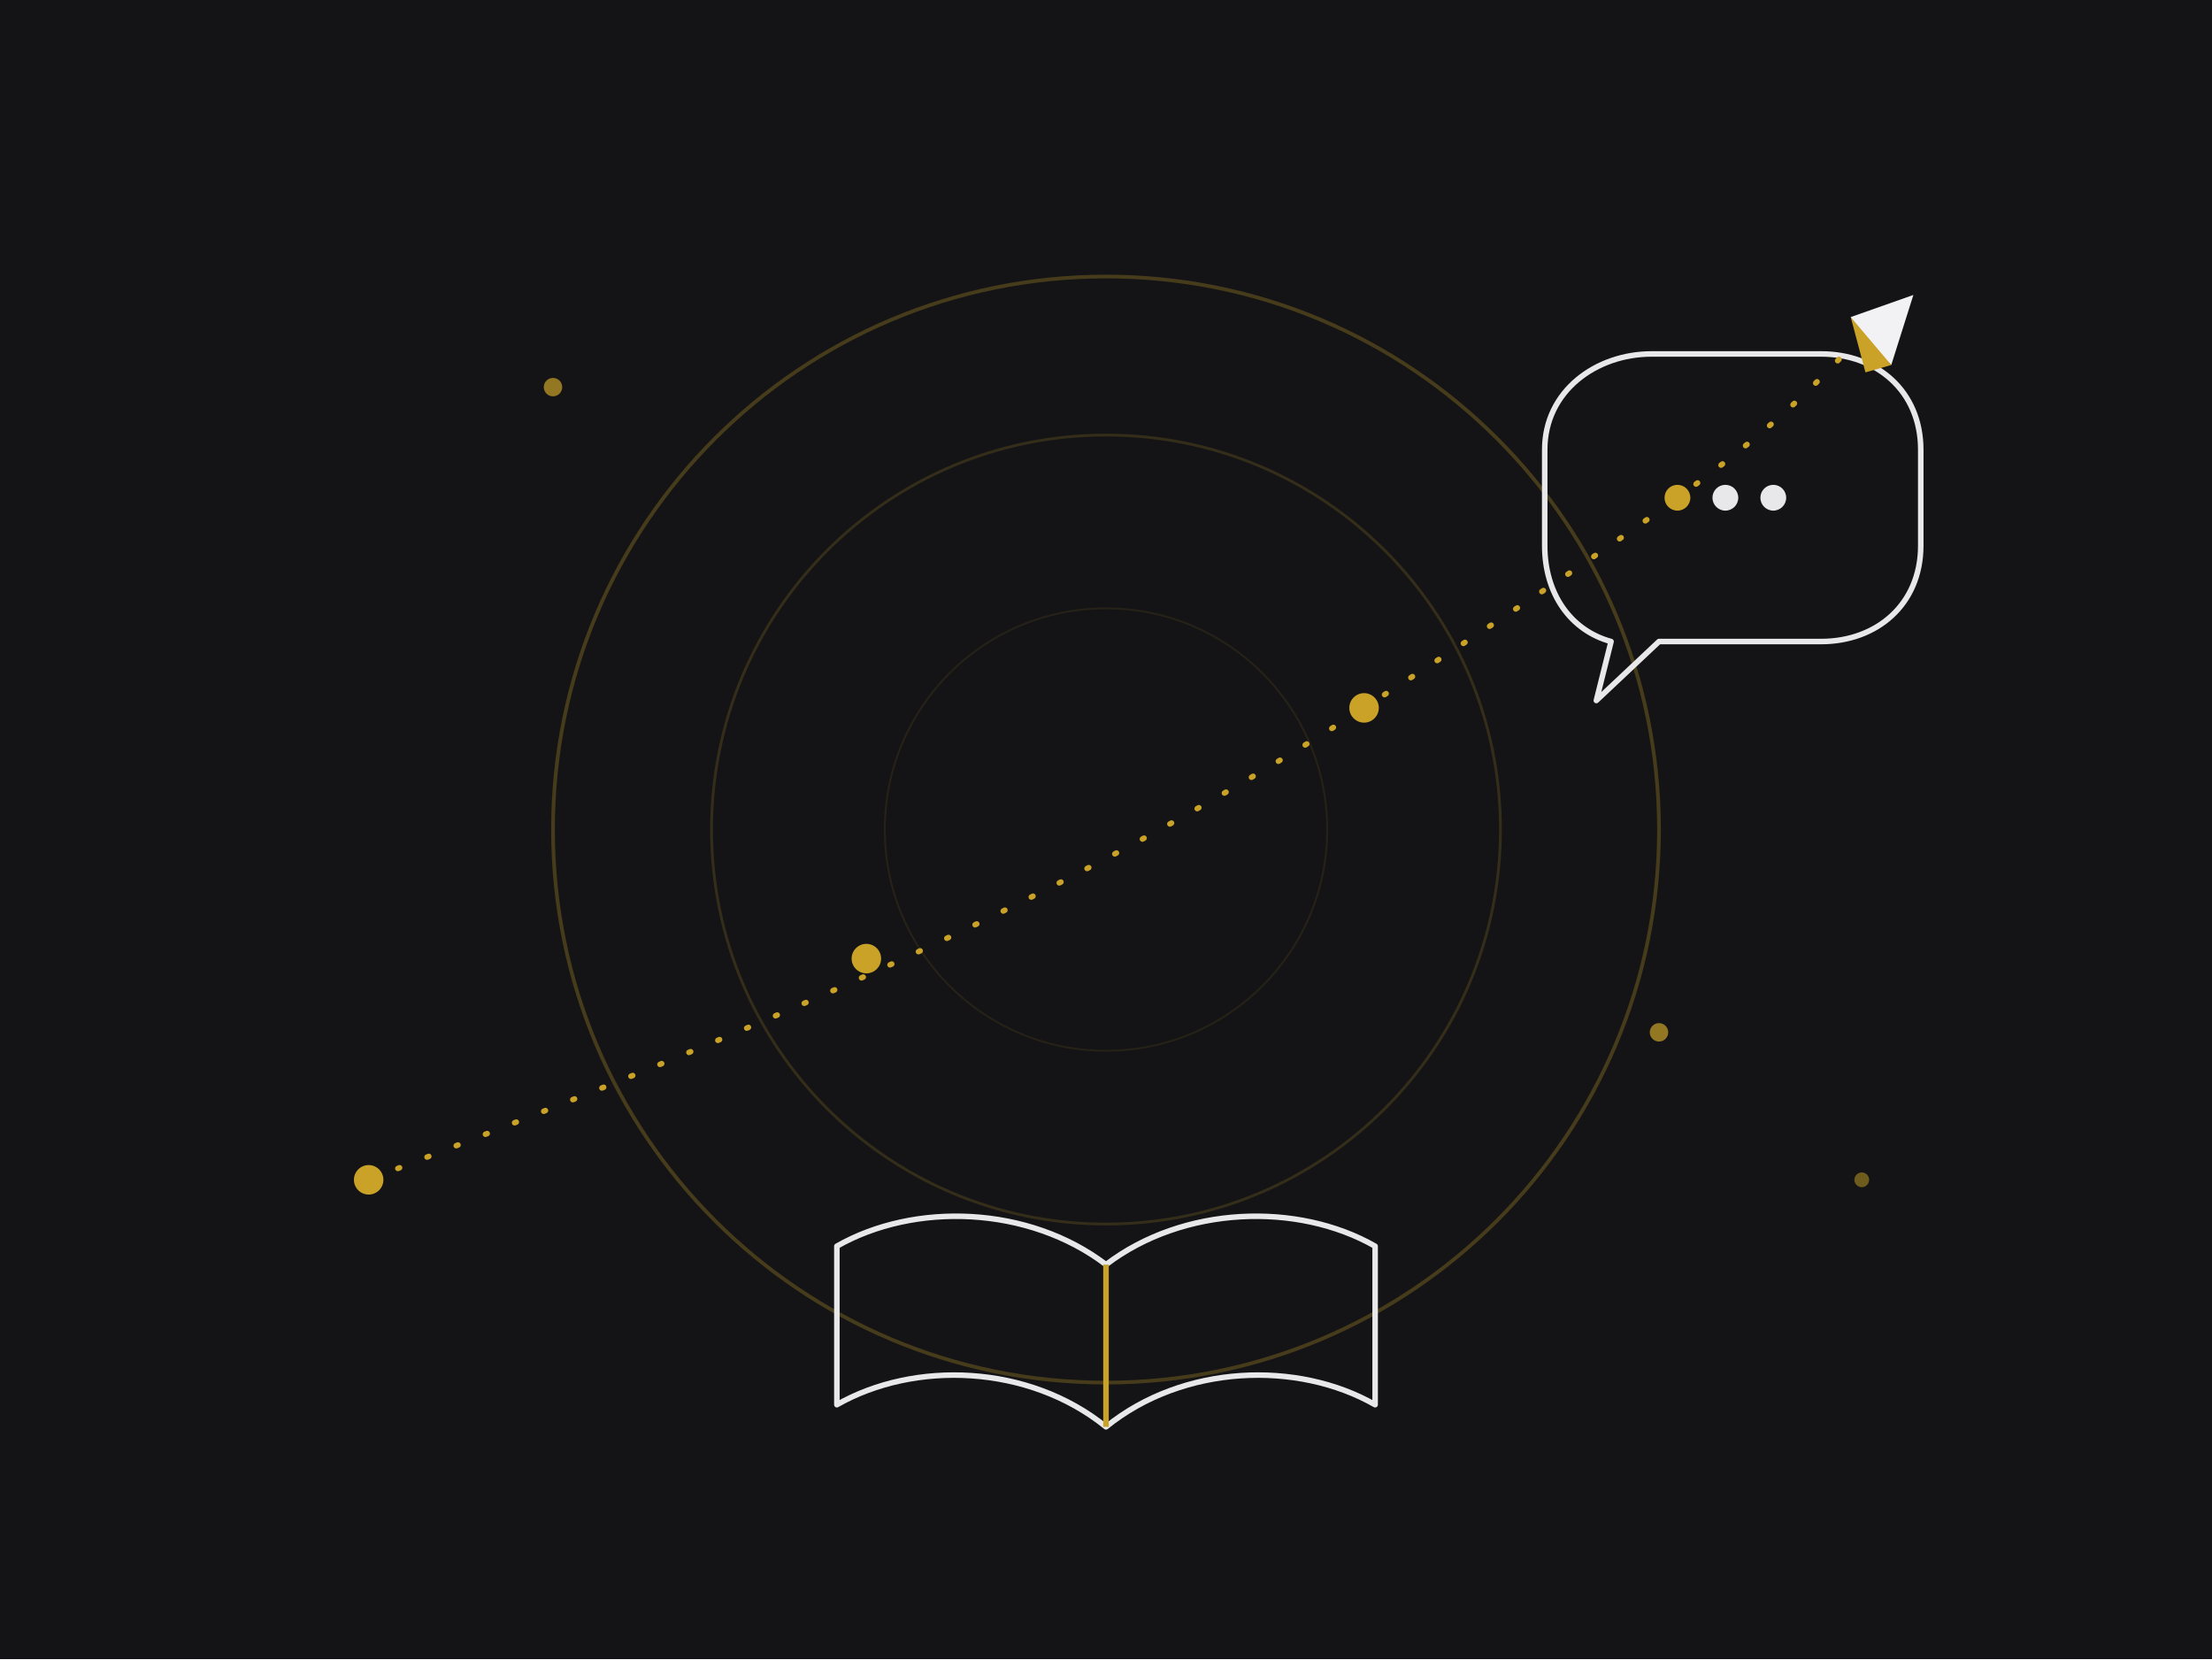
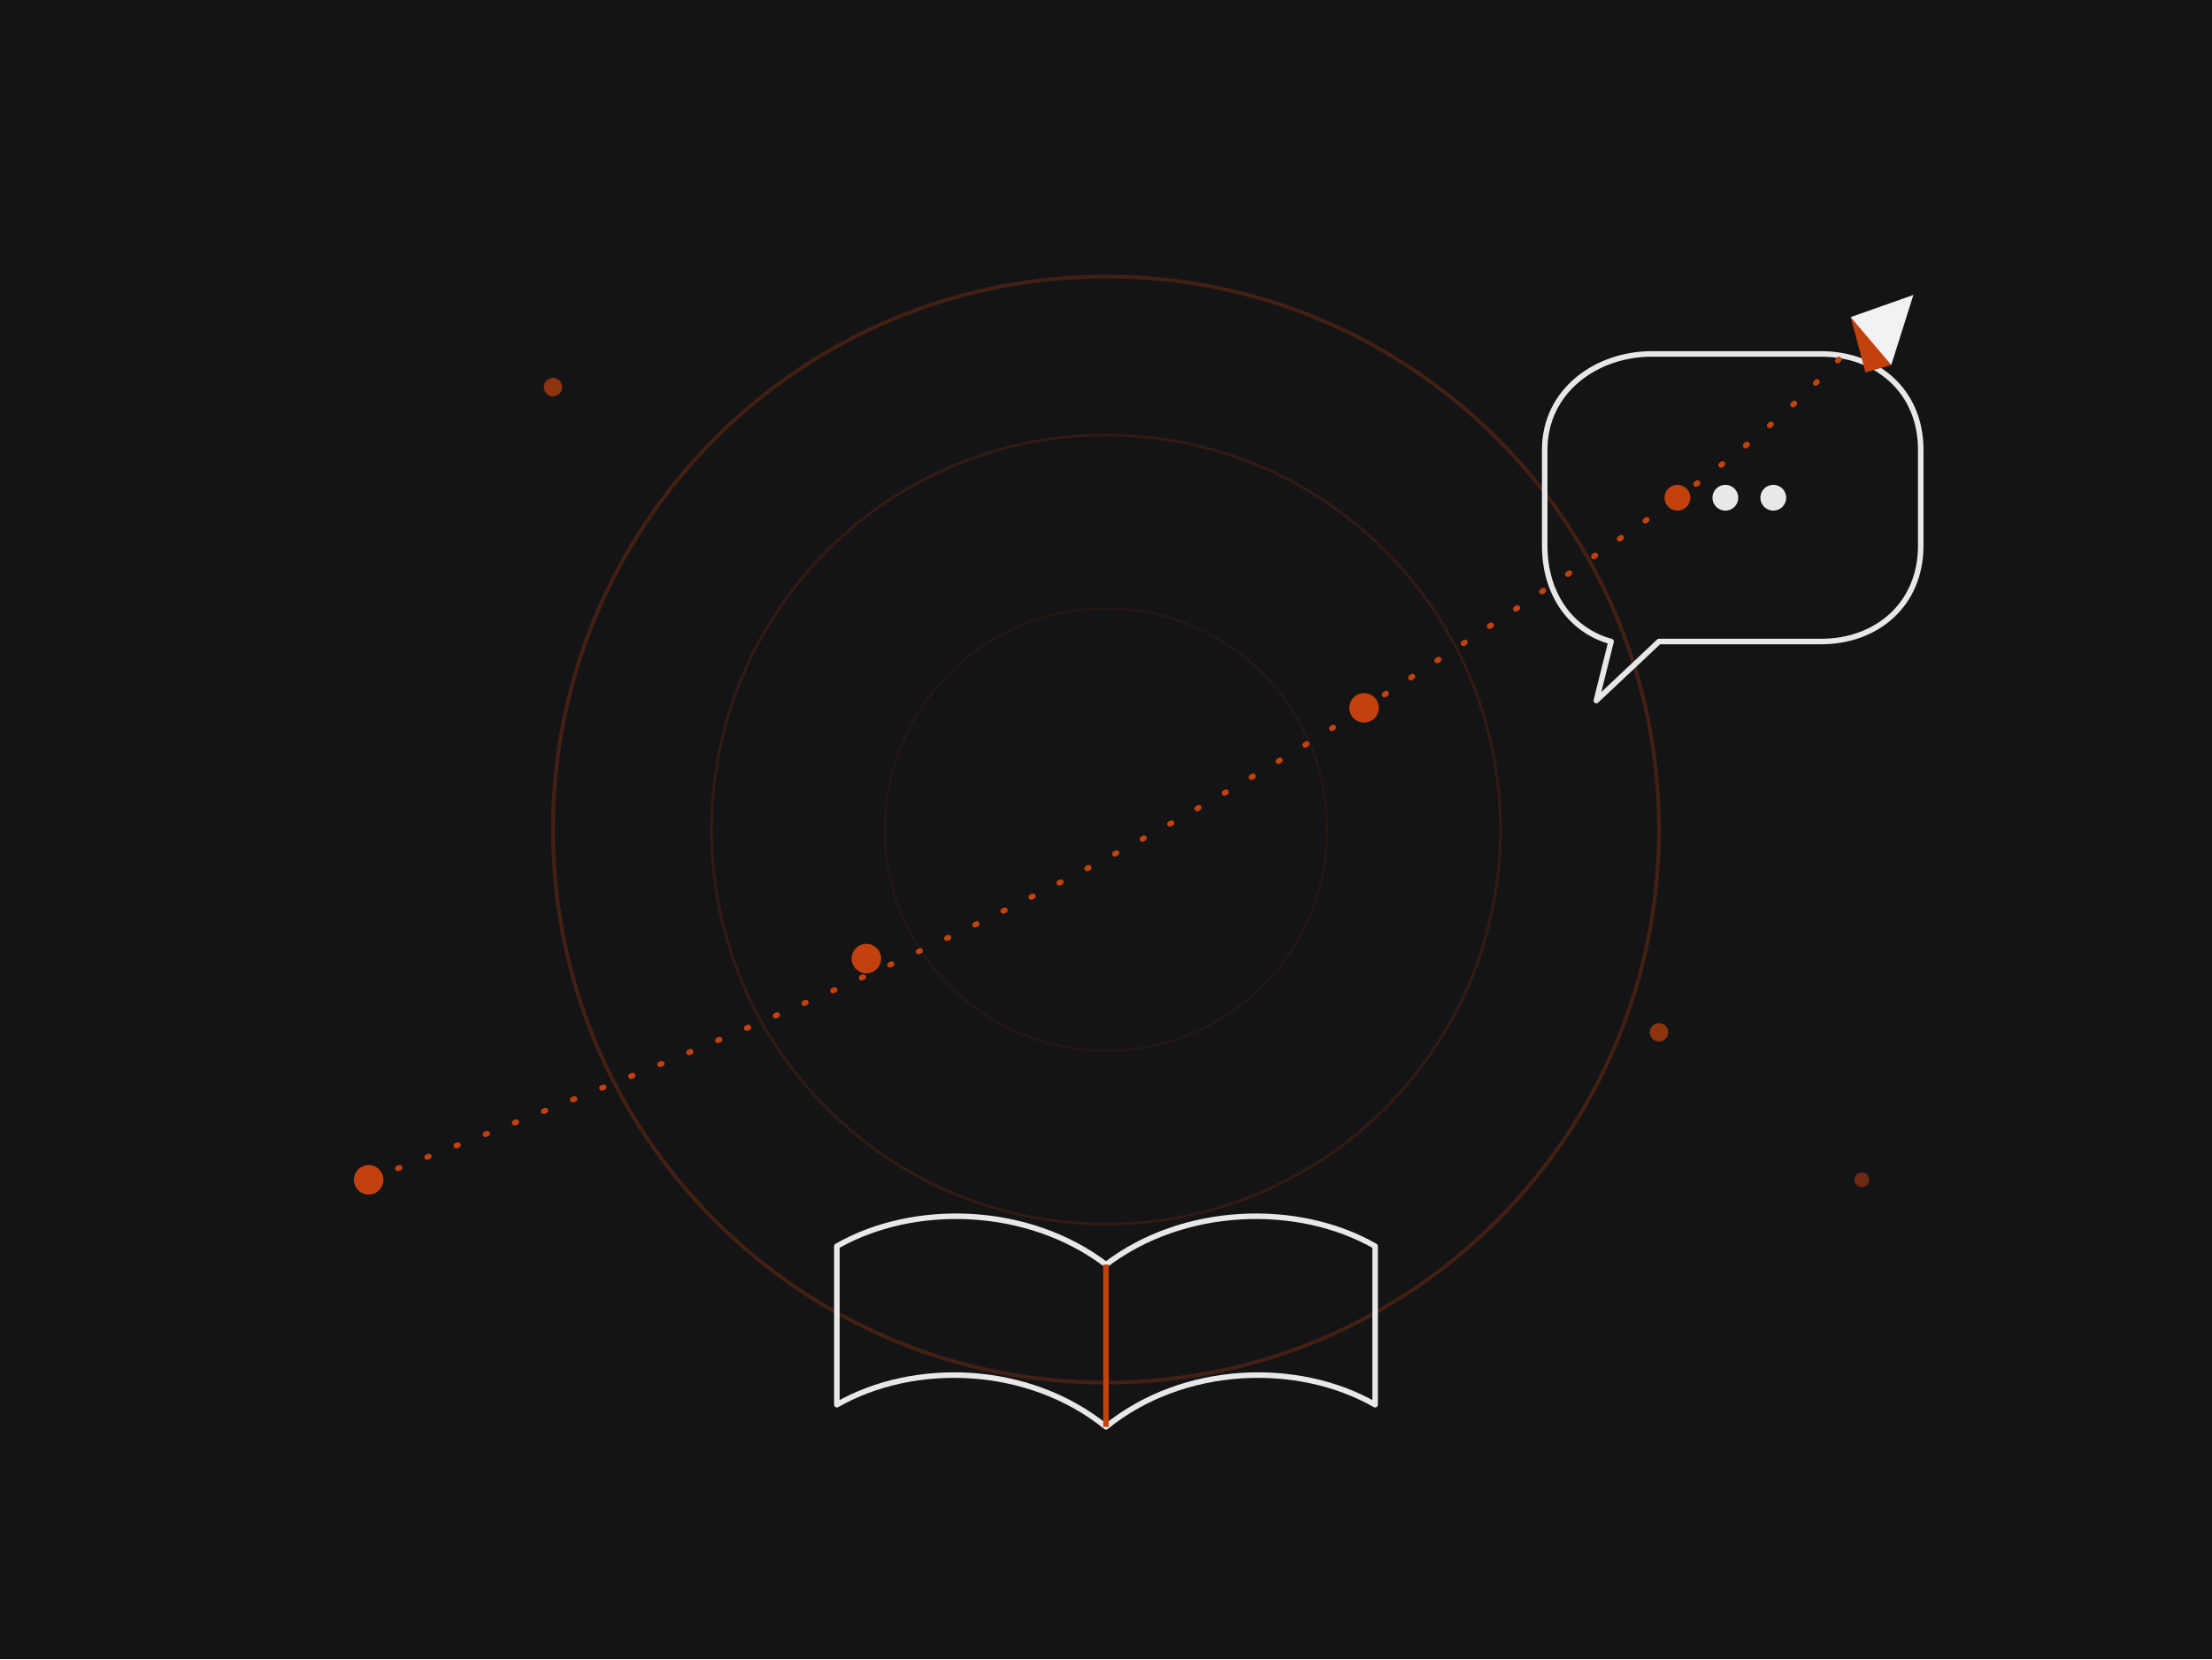
<svg xmlns="http://www.w3.org/2000/svg" viewBox="0 0 1200 900" fill="none">
  <rect width="1200" height="900" fill="#141416" />
-   <circle cx="600" cy="450" r="300" stroke="#c9a227" stroke-opacity="0.28" stroke-width="2" />
-   <circle cx="600" cy="450" r="214" stroke="#c9a227" stroke-opacity="0.18" stroke-width="1.5" />
-   <circle cx="600" cy="450" r="120" stroke="#c9a227" stroke-opacity="0.1" stroke-width="1" />
+   <circle cx="600" cy="450" r="300" stroke="#c2410c" stroke-opacity="0.28" stroke-width="2" />
+   <circle cx="600" cy="450" r="214" stroke="#c2410c" stroke-opacity="0.18" stroke-width="1.5" />
+   <circle cx="600" cy="450" r="120" stroke="#c2410c" stroke-opacity="0.1" stroke-width="1" />
  <path d="M600 686 C 558 654 496 652 454 676 L454 762 C 496 738 558 740 600 774 C 642 740 704 738 746 762 L746 676 C 704 652 642 654 600 686 Z" stroke="#e8e8ea" stroke-width="3" stroke-linejoin="round" />
-   <path d="M600 686 L600 774" stroke="#c9a227" stroke-width="3" />
+   <path d="M600 686 L600 774" stroke="#c2410c" stroke-width="3" />
  <path d="M838 244 C 838 212 866 192 896 192 L988 192 C 1018 192 1042 212 1042 244 L1042 296 C 1042 328 1018 348 988 348 L900 348 L866 380 L874 348 C 852 342 838 322 838 296 Z" stroke="#e8e8ea" stroke-width="3" stroke-linejoin="round" />
-   <circle cx="910" cy="270" r="7" fill="#c9a227" />
+   <circle cx="910" cy="270" r="7" fill="#c2410c" />
  <circle cx="936" cy="270" r="7" fill="#e8e8ea" />
  <circle cx="962" cy="270" r="7" fill="#e8e8ea" />
-   <path d="M200 640 C 380 570 560 500 740 384 S 960 236 1006 186" stroke="#c9a227" stroke-width="3" stroke-linecap="round" stroke-dasharray="1 16" />
-   <circle cx="200" cy="640" r="8" fill="#c9a227" />
-   <circle cx="470" cy="520" r="8" fill="#c9a227" />
-   <circle cx="740" cy="384" r="8" fill="#c9a227" />
+   <path d="M200 640 C 380 570 560 500 740 384 S 960 236 1006 186" stroke="#c2410c" stroke-width="3" stroke-linecap="round" stroke-dasharray="1 16" />
+   <circle cx="200" cy="640" r="8" fill="#c2410c" />
+   <circle cx="470" cy="520" r="8" fill="#c2410c" />
+   <circle cx="740" cy="384" r="8" fill="#c2410c" />
  <path d="M1004 172 L1038 160 L1026 198 L1008 180 Z" fill="#f2f2f4" />
-   <path d="M1004 172 L1026 198 L1012 202 Z" fill="#c9a227" />
-   <circle cx="300" cy="210" r="5" fill="#c9a227" fill-opacity="0.7" />
-   <circle cx="900" cy="560" r="5" fill="#c9a227" fill-opacity="0.7" />
-   <circle cx="1010" cy="640" r="4" fill="#c9a227" fill-opacity="0.5" />
+   <path d="M1004 172 L1026 198 L1012 202 Z" fill="#c2410c" />
+   <circle cx="300" cy="210" r="5" fill="#c2410c" fill-opacity="0.7" />
+   <circle cx="900" cy="560" r="5" fill="#c2410c" fill-opacity="0.7" />
+   <circle cx="1010" cy="640" r="4" fill="#c2410c" fill-opacity="0.5" />
</svg>
